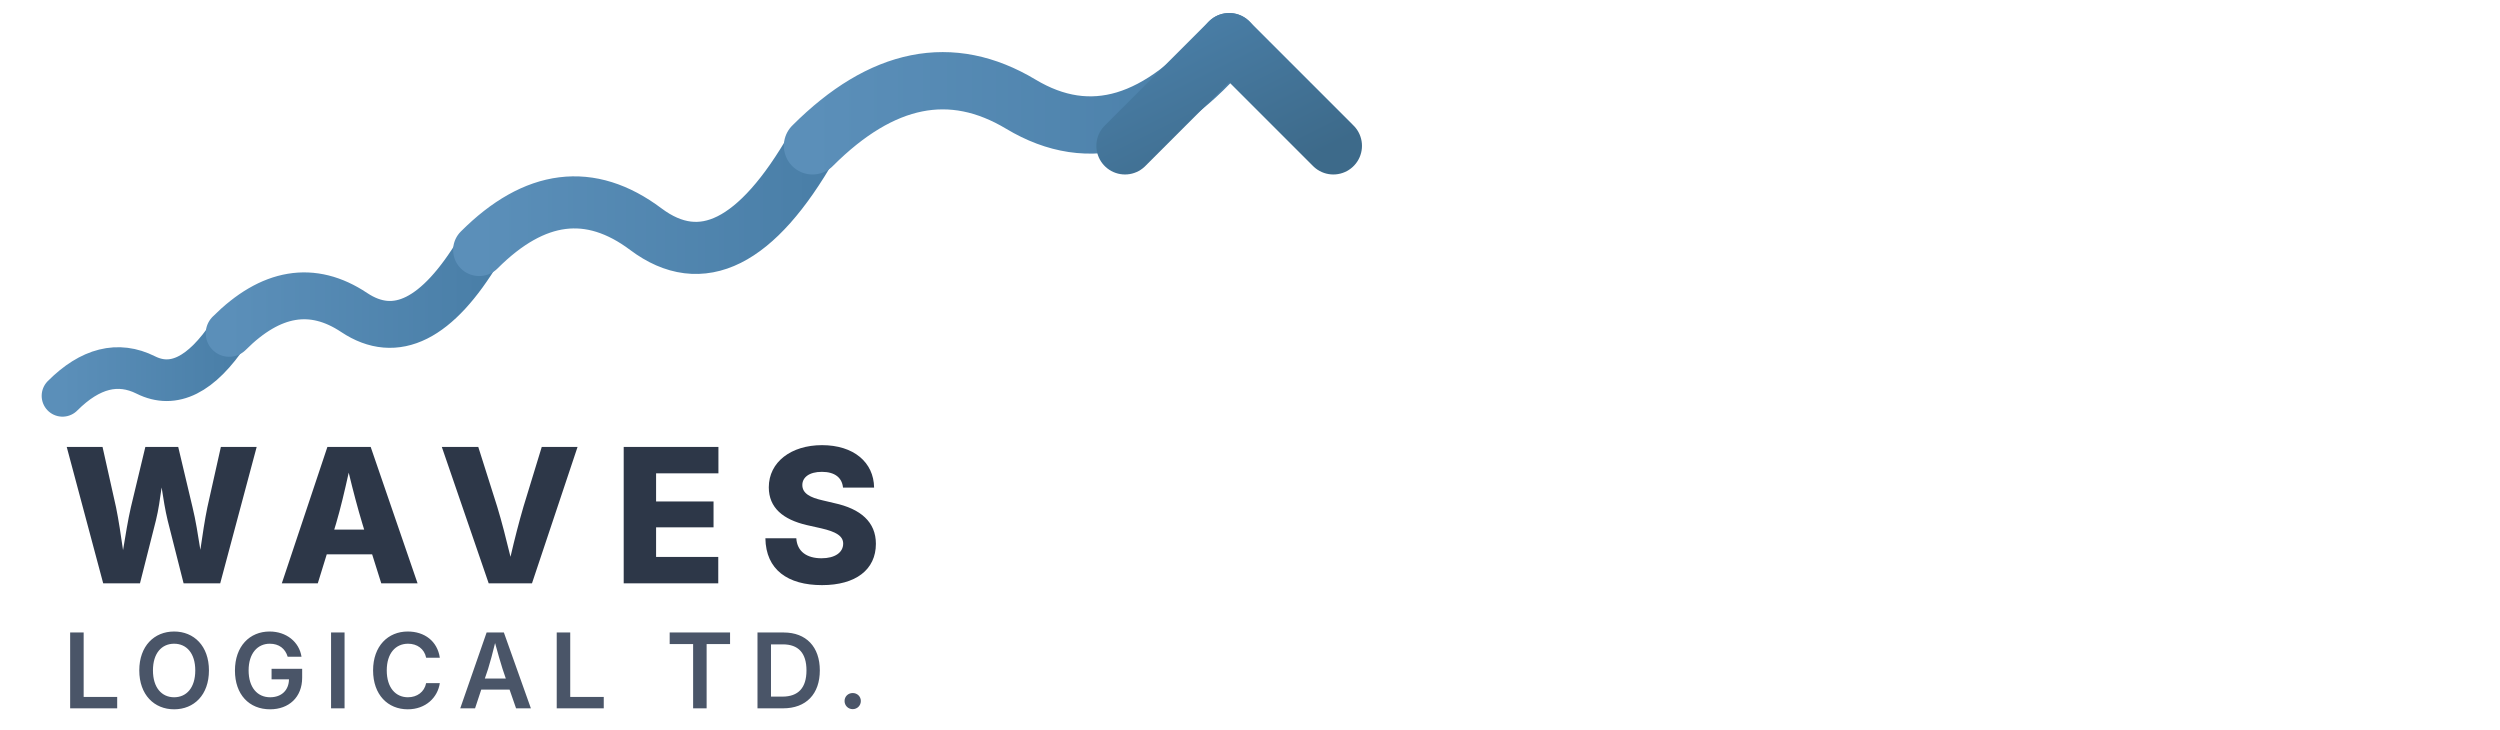
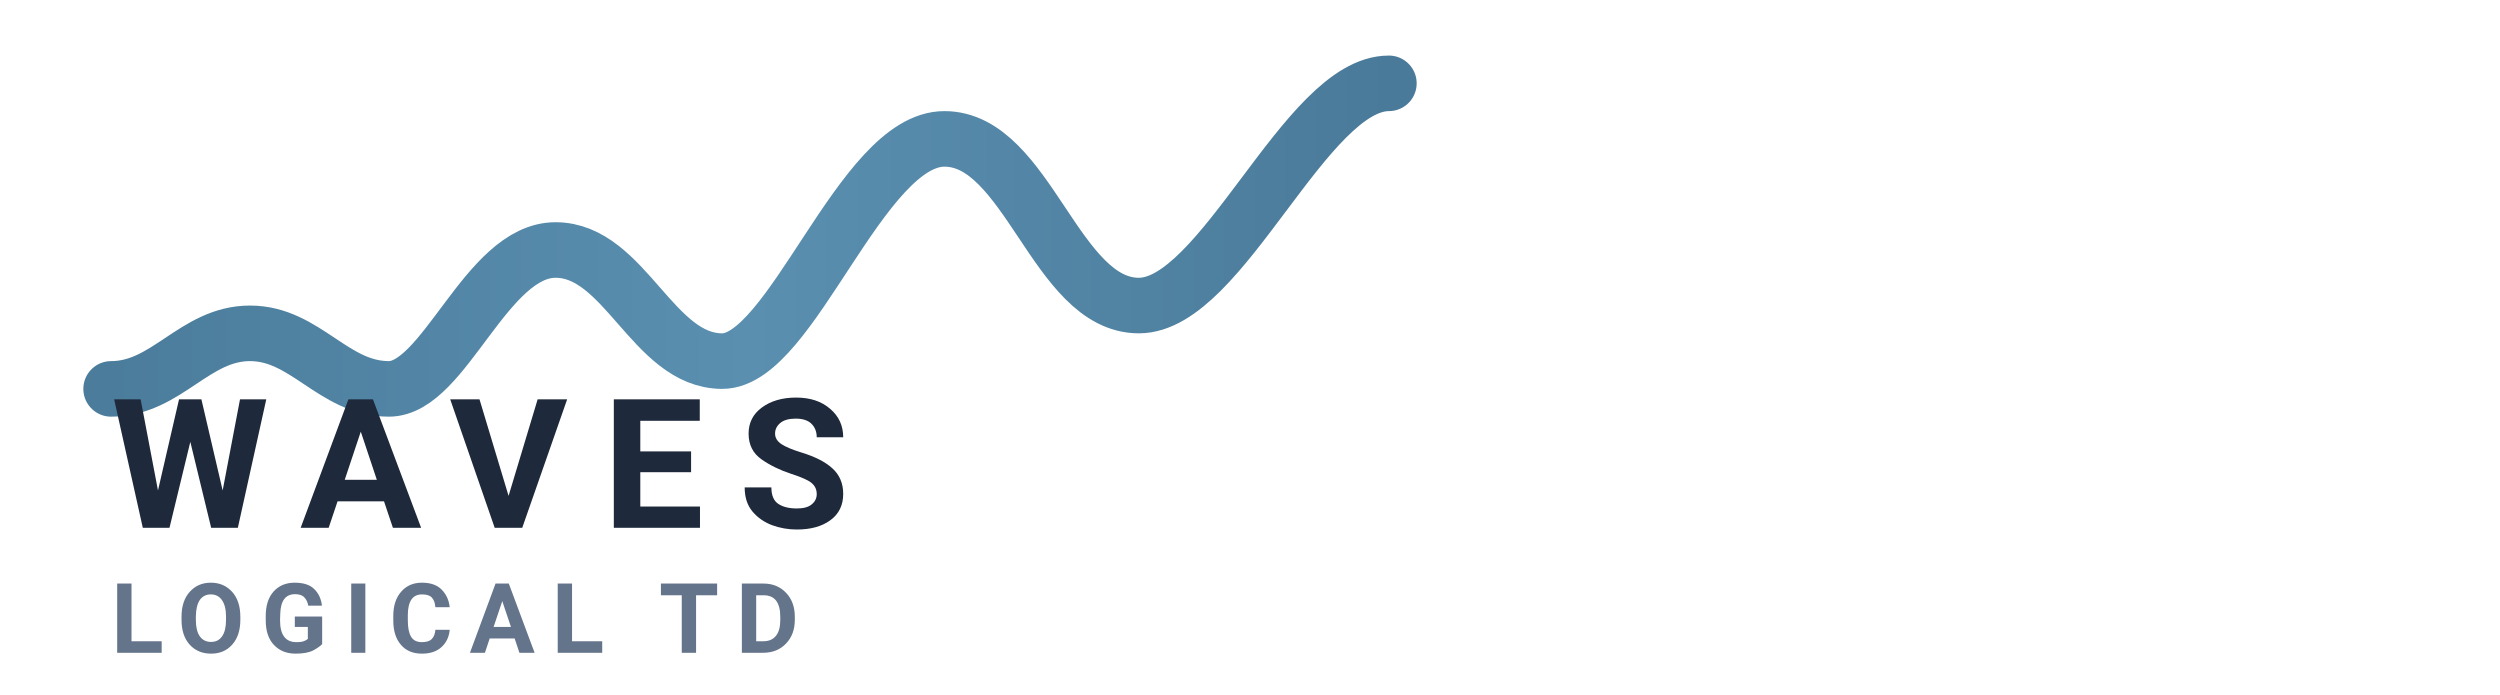
- <svg xmlns="http://www.w3.org/2000/svg" width="240" height="70" viewBox="0 0 240 70" fill="none">
+ <svg xmlns="http://www.w3.org/2000/svg" width="180" height="50" viewBox="0 0 180 50" fill="none">
  <defs>
-     <linearGradient id="waveGradient" x1="0%" y1="50%" x2="100%" y2="50%">
-       <stop offset="0%" style="stop-color:#5B8FB9;stop-opacity:1" />
-       <stop offset="100%" style="stop-color:#4A7FA8;stop-opacity:1" />
-     </linearGradient>
-     <linearGradient id="arrowGradient" x1="0%" y1="0%" x2="100%" y2="100%">
-       <stop offset="0%" style="stop-color:#4A7FA8;stop-opacity:1" />
-       <stop offset="100%" style="stop-color:#3D6A8A;stop-opacity:1" />
+     <linearGradient id="waveGradientMain" x1="0%" y1="50%" x2="100%" y2="50%">
+       <stop offset="0%" stop-color="#4B7C9B" />
+       <stop offset="50%" stop-color="#5A8FB0" />
+       <stop offset="100%" stop-color="#4A7A99" />
    </linearGradient>
  </defs>
-   <path d="M6 38         Q10 34, 14 36         Q18 38, 22 32" stroke="url(#waveGradient)" stroke-width="4" fill="none" stroke-linecap="round" stroke-linejoin="round" />
-   <path d="M22 32         Q28 26, 34 30         Q40 34, 46 24" stroke="url(#waveGradient)" stroke-width="4.5" fill="none" stroke-linecap="round" stroke-linejoin="round" />
-   <path d="M46 24         Q54 16, 62 22         Q70 28, 78 14" stroke="url(#waveGradient)" stroke-width="5" fill="none" stroke-linecap="round" stroke-linejoin="round" />
-   <path d="M78 14         Q88 4, 98 10         Q108 16, 118 4" stroke="url(#waveGradient)" stroke-width="5.5" fill="none" stroke-linecap="round" stroke-linejoin="round" />
-   <path d="M108 14 L118 4 L128 14" stroke="url(#arrowGradient)" stroke-width="5.5" fill="none" stroke-linecap="round" stroke-linejoin="round" />
-   <path d="M118 4 L118 2" stroke="url(#arrowGradient)" stroke-width="5.5" fill="none" stroke-linecap="round" />
-   <text x="6" y="56" font-family="system-ui, -apple-system, BlinkMacSystemFont, 'Segoe UI', sans-serif" font-size="18" font-weight="800" fill="#2D3748" letter-spacing="3px">WAVES</text>
-   <text x="6" y="68" font-family="system-ui, -apple-system, BlinkMacSystemFont, 'Segoe UI', sans-serif" font-size="10" font-weight="600" fill="#4A5568" letter-spacing="1.5px">LOGICAL TD.</text>
+   <path d="M8 28         C12 28, 14 24, 18 24         C22 24, 24 28, 28 28        C32 28, 35 18, 40 18        C45 18, 47 26, 52 26        C57 26, 62 10, 68 10        C74 10, 76 22, 82 22        C88 22, 94 6, 100 6" stroke="url(#waveGradientMain)" stroke-width="4" fill="none" stroke-linecap="round" stroke-linejoin="round" />
+   <text x="8" y="38" font-family="system-ui, -apple-system, BlinkMacSystemFont, 'Segoe UI', Roboto, sans-serif" font-size="13" font-weight="700" fill="#1E293B" letter-spacing="2.5px">WAVES</text>
+   <text x="8" y="47" font-family="system-ui, -apple-system, BlinkMacSystemFont, 'Segoe UI', Roboto, sans-serif" font-size="7" font-weight="600" fill="#64748B" letter-spacing="1.2px">LOGICAL TD</text>
</svg>
